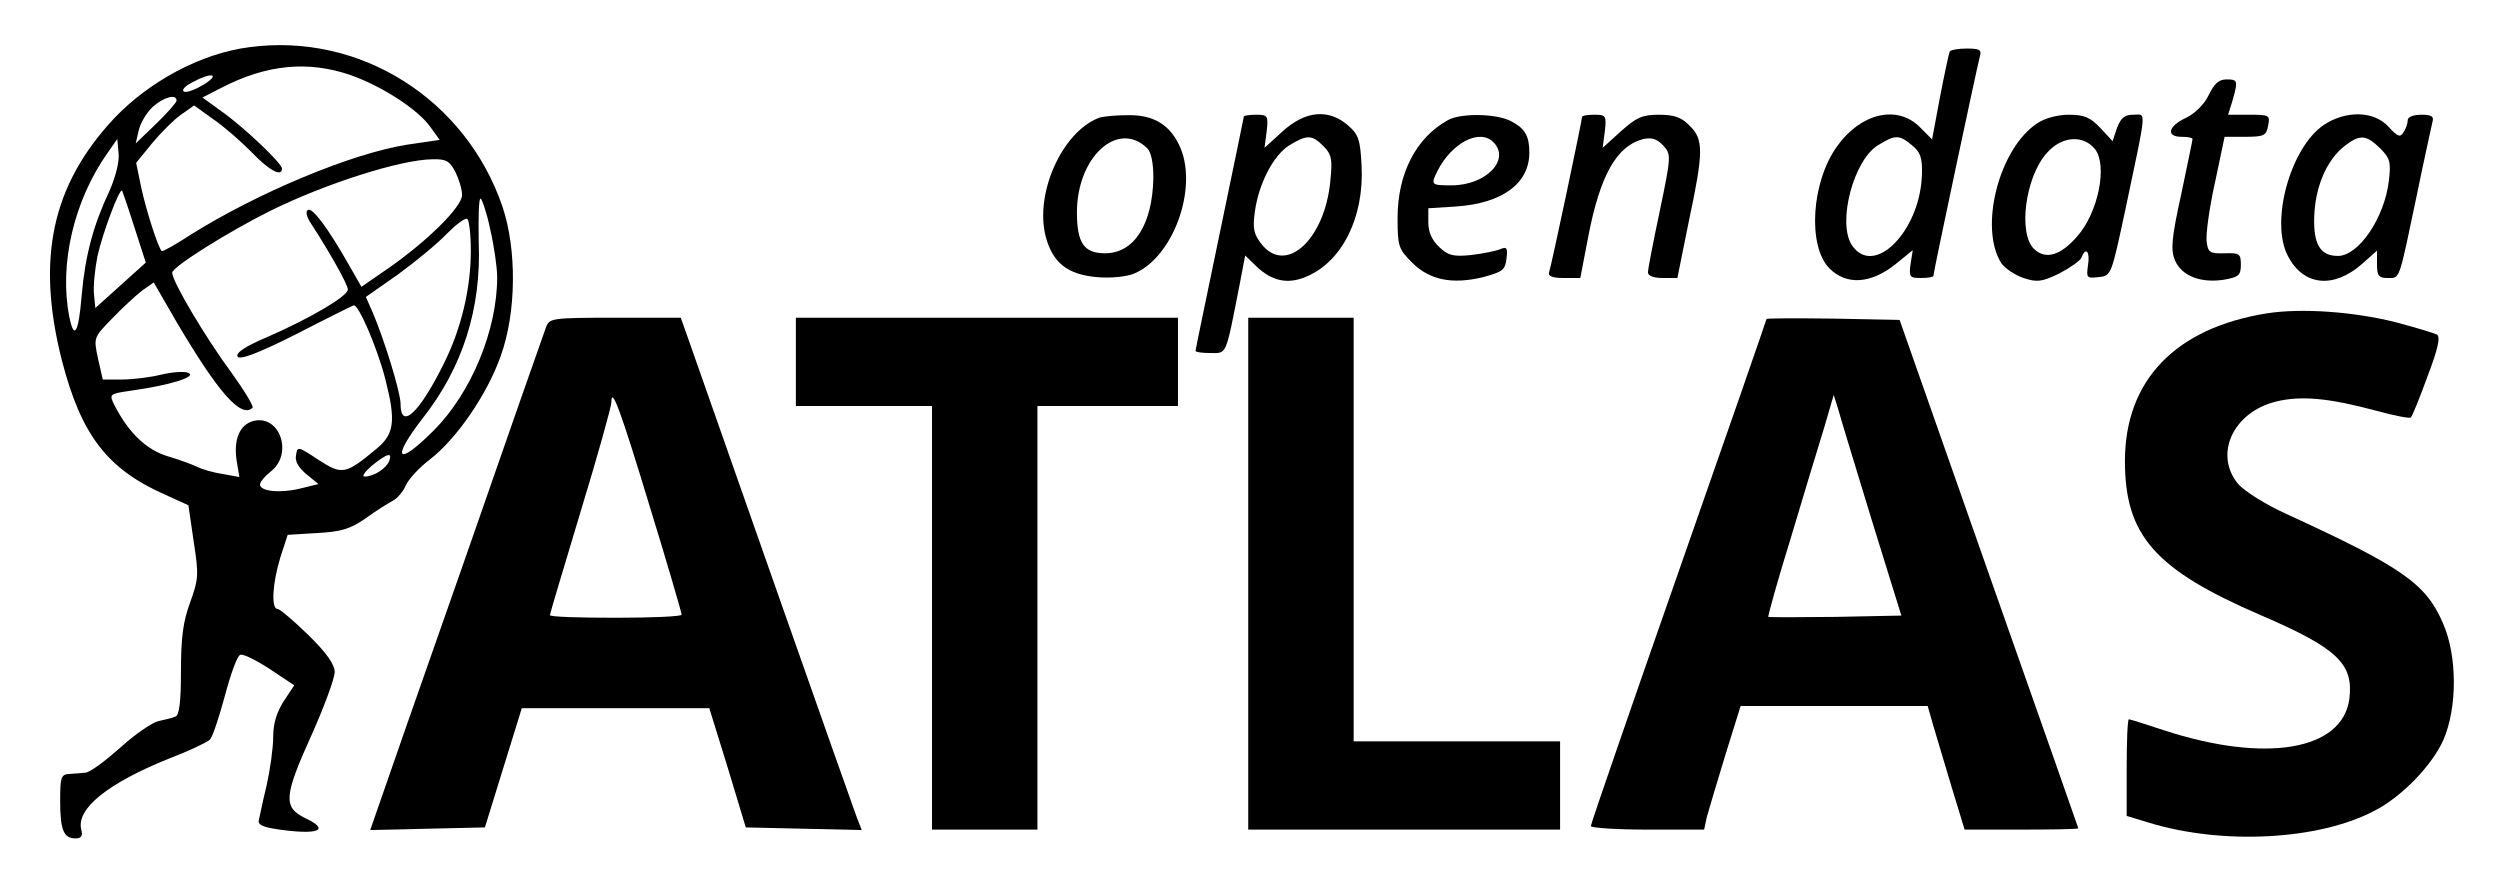
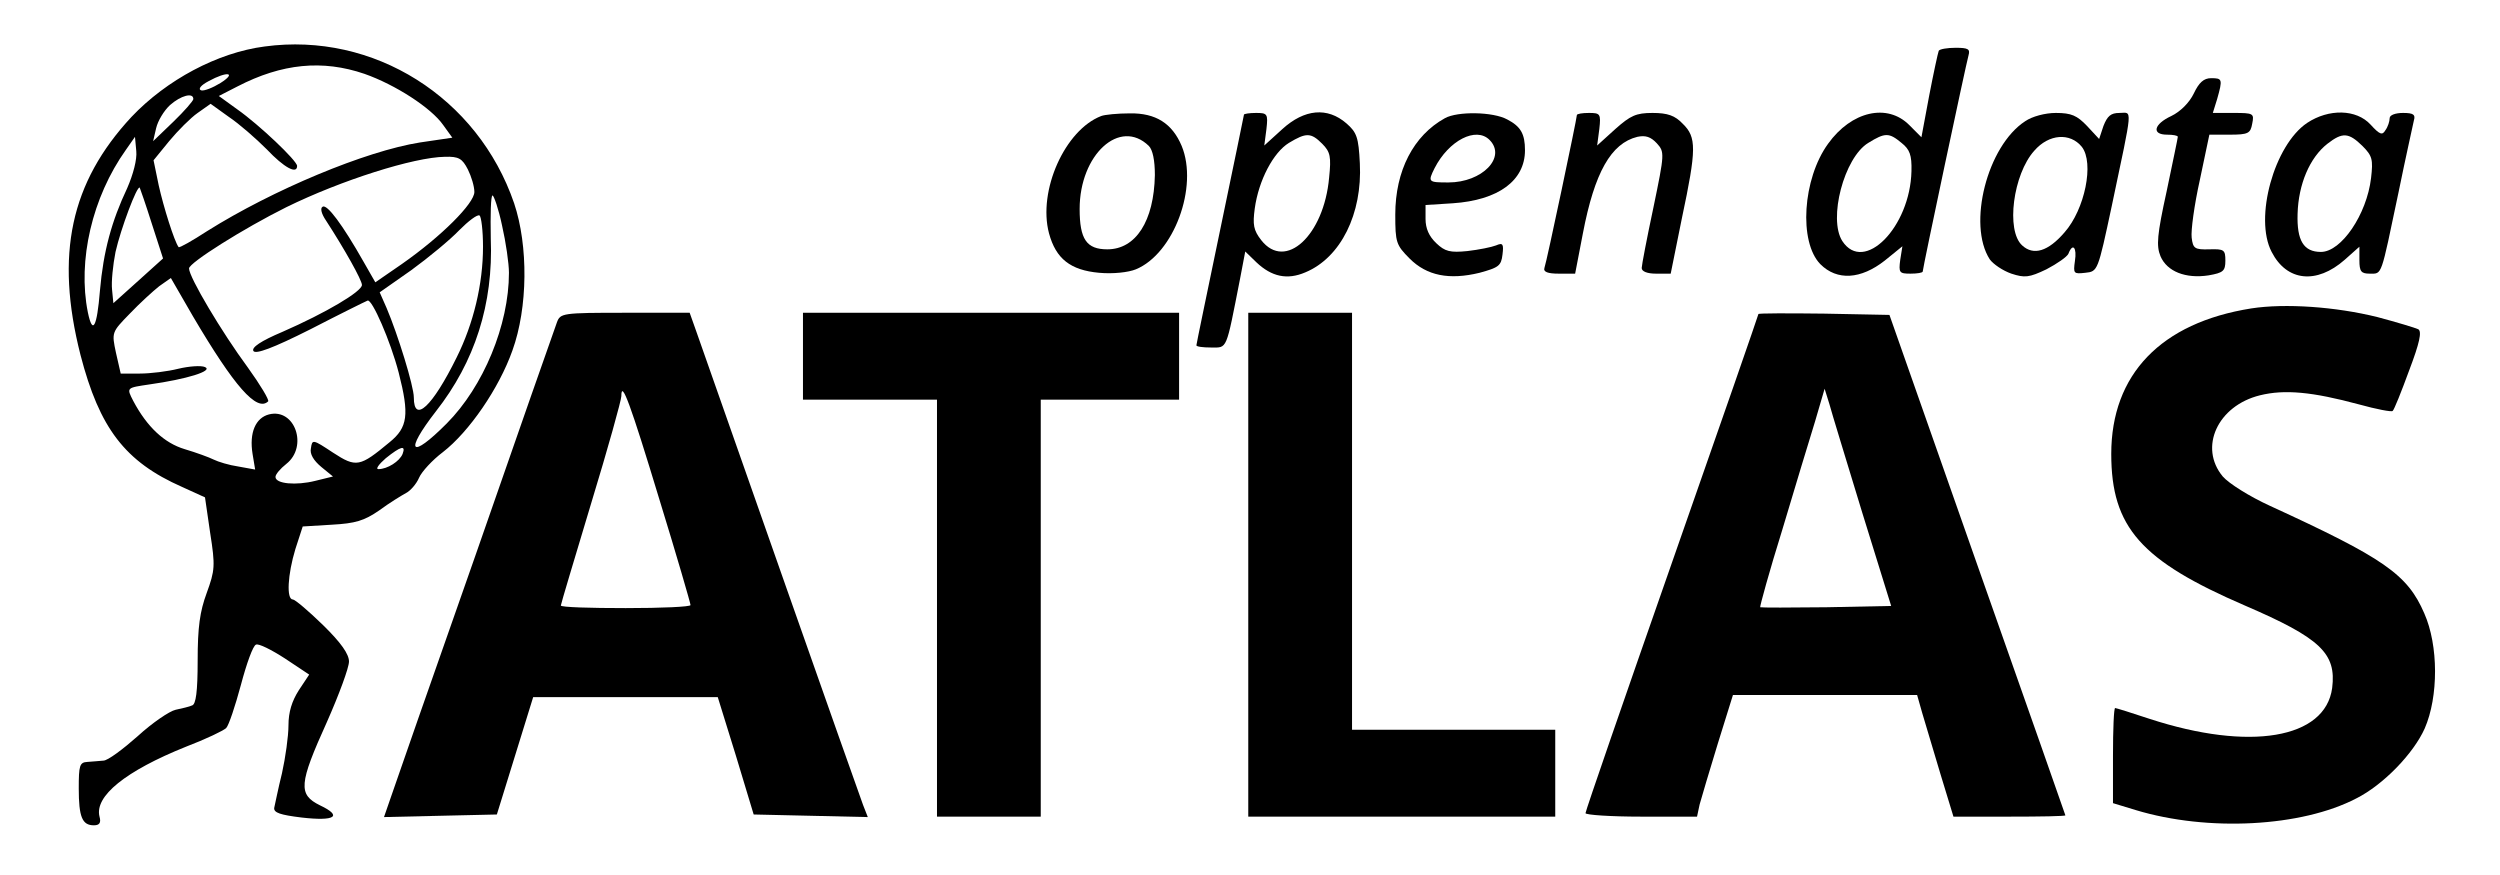
- <svg xmlns="http://www.w3.org/2000/svg" width="180pt" height="64pt" viewBox="0 0 267 95" version="1.1">
+ <svg xmlns="http://www.w3.org/2000/svg" width="120pt" height="42pt" viewBox="0 0 267 95" version="1.1">
  <g id="surface1">
    <path style=" stroke:none;fill-rule:nonzero;fill:rgb(0%,0%,0%);fill-opacity:1;" d="M 26.523 5.047 C 21.402 5.707 15.867 8.68 12.066 12.688 C 5.445 19.809 3.754 27.637 6.523 38.531 C 8.59 46.5 11.359 50.133 17.555 52.867 L 20.043 54 L 20.605 57.867 C 21.168 61.449 21.121 61.922 20.23 64.375 C 19.48 66.402 19.246 68.102 19.246 71.73 C 19.246 75.078 19.059 76.492 18.637 76.59 C 18.355 76.73 17.508 76.918 16.852 77.062 C 16.195 77.203 14.316 78.477 12.723 79.938 C 11.125 81.352 9.484 82.582 9.012 82.582 C 8.59 82.629 7.793 82.676 7.273 82.723 C 6.43 82.77 6.336 83.098 6.336 85.598 C 6.336 88.711 6.711 89.605 7.98 89.605 C 8.59 89.605 8.777 89.324 8.59 88.664 C 8.027 86.445 11.406 83.711 17.98 81.07 C 20.09 80.266 22.062 79.324 22.344 79.043 C 22.625 78.758 23.328 76.637 23.938 74.375 C 24.551 72.062 25.254 70.082 25.582 69.988 C 25.863 69.844 27.273 70.551 28.73 71.496 L 31.355 73.242 L 30.23 74.938 C 29.48 76.117 29.105 77.297 29.105 78.758 C 29.105 79.938 28.777 82.25 28.402 83.945 C 27.977 85.645 27.648 87.344 27.555 87.723 C 27.508 88.238 28.215 88.477 30.512 88.758 C 34.172 89.184 35.02 88.617 32.531 87.438 C 30.137 86.258 30.23 85.125 33.281 78.383 C 34.598 75.41 35.676 72.488 35.676 71.824 C 35.676 71.023 34.832 69.797 32.859 67.867 C 31.309 66.355 29.809 65.082 29.574 65.082 C 28.871 65.082 29.012 62.395 29.855 59.613 L 30.652 57.16 L 33.797 56.969 C 36.379 56.828 37.316 56.543 38.961 55.414 C 40.039 54.613 41.355 53.812 41.871 53.527 C 42.34 53.293 43 52.539 43.281 51.875 C 43.562 51.215 44.734 49.945 45.863 49.094 C 48.723 46.879 51.965 42.16 53.418 38.059 C 55.105 33.391 55.152 26.691 53.605 22.07 C 49.664 10.562 38.348 3.445 26.523 5.047 Z M 37.363 8.02 C 40.699 9.195 44.594 11.695 45.91 13.582 L 46.895 14.949 L 43.375 15.469 C 37.457 16.41 27.414 20.609 20.277 25.09 C 18.684 26.125 17.273 26.93 17.18 26.832 C 16.711 26.219 15.535 22.449 15.02 20.137 L 14.457 17.402 L 16.148 15.328 C 17.086 14.195 18.496 12.781 19.246 12.262 L 20.652 11.27 L 22.625 12.688 C 23.75 13.441 25.582 15.043 26.758 16.223 C 28.637 18.207 30.043 18.961 30.043 18.016 C 30.043 17.449 25.91 13.535 23.562 11.883 L 21.543 10.422 L 23.562 9.387 C 28.402 6.883 32.812 6.461 37.363 8.02 Z M 21.73 9.008 C 20.887 9.527 19.949 9.902 19.621 9.809 C 19.246 9.668 19.621 9.242 20.418 8.82 C 22.484 7.688 23.516 7.875 21.73 9.008 Z M 18.777 10.754 C 18.777 10.941 17.793 12.074 16.617 13.207 L 14.41 15.328 L 14.738 13.914 C 14.926 13.113 15.582 12.023 16.242 11.41 C 17.414 10.375 18.777 10 18.777 10.754 Z M 11.598 20.422 C 9.906 24.004 9.012 27.258 8.637 31.551 C 8.309 35.559 7.84 36.406 7.324 33.91 C 6.195 28.297 7.793 21.41 11.453 16.27 L 12.441 14.855 L 12.582 16.41 C 12.676 17.309 12.254 18.914 11.598 20.422 Z M 48.582 18.395 C 48.957 19.148 49.289 20.23 49.289 20.844 C 49.289 22.07 45.723 25.656 41.402 28.676 L 38.535 30.652 L 37.27 28.438 C 34.973 24.383 33.281 22.117 32.812 22.449 C 32.531 22.59 32.672 23.203 33.188 23.957 C 35.207 27.07 37.082 30.418 37.082 30.938 C 37.082 31.645 33.188 33.957 28.449 36.031 C 26.102 37.02 25.066 37.73 25.301 38.109 C 25.535 38.484 27.367 37.824 31.496 35.746 C 34.691 34.098 37.457 32.73 37.691 32.637 C 38.16 32.398 40.18 37.02 41.074 40.465 C 42.246 45.039 42.059 46.406 40.086 48.012 C 36.848 50.699 36.473 50.793 33.938 49.141 C 31.73 47.68 31.684 47.68 31.543 48.672 C 31.402 49.285 31.824 49.992 32.672 50.699 L 33.938 51.734 L 32.012 52.207 C 29.949 52.727 27.695 52.539 27.695 51.781 C 27.695 51.5 28.215 50.887 28.871 50.367 C 31.262 48.484 29.809 44.285 26.992 44.992 C 25.535 45.367 24.832 46.973 25.207 49.285 L 25.488 50.98 L 23.656 50.648 C 22.672 50.508 21.449 50.133 20.98 49.895 C 20.512 49.66 19.105 49.141 17.84 48.766 C 15.629 48.105 13.754 46.359 12.254 43.531 C 11.504 42.066 11.504 42.113 14.035 41.734 C 18.027 41.172 20.98 40.273 20.043 39.852 C 19.621 39.664 18.309 39.758 17.133 40.039 C 16.008 40.324 14.129 40.559 12.957 40.559 L 10.891 40.559 L 10.375 38.297 C 9.906 36.078 9.906 36.078 11.879 34.051 C 12.957 32.918 14.41 31.598 15.066 31.078 L 16.336 30.184 L 18.73 34.332 C 23.234 41.973 25.676 44.754 26.898 43.578 C 27.039 43.438 26.051 41.785 24.691 39.898 C 21.871 36.078 18.309 30.09 18.309 29.145 C 18.309 28.535 24.223 24.809 28.871 22.496 C 34.832 19.57 42.715 17.07 46.098 17.023 C 47.598 16.977 47.973 17.215 48.582 18.395 Z M 14.27 24.289 L 15.488 28.062 L 12.77 30.512 L 10.094 32.918 L 9.953 31.457 C 9.859 30.605 10.047 28.77 10.328 27.352 C 10.891 24.855 12.676 20.09 12.957 20.375 C 13.004 20.469 13.613 22.211 14.27 24.289 Z M 52.293 24.477 C 52.715 26.316 53.043 28.629 53.043 29.617 C 53.043 35.277 50.273 41.973 46.285 45.98 C 42.34 49.945 41.637 49.141 45.113 44.66 C 49.336 39.285 51.355 33.016 51.07 25.891 C 51.023 23.297 51.07 21.223 51.262 21.223 C 51.402 21.223 51.918 22.684 52.293 24.477 Z M 50.227 26.785 C 50.227 30.844 49.195 35.133 47.363 38.812 C 44.734 44.145 42.715 46.027 42.715 43.152 C 42.715 41.926 40.98 36.312 39.758 33.438 L 39.008 31.738 L 42.434 29.336 C 44.312 27.969 46.66 26.031 47.645 24.996 C 48.629 24.004 49.617 23.25 49.852 23.395 C 50.039 23.535 50.227 25.043 50.227 26.785 Z M 41.496 49.285 C 41.168 50.086 39.852 50.934 38.867 50.934 C 38.535 50.934 38.914 50.414 39.664 49.754 C 41.309 48.434 41.871 48.293 41.496 49.285 Z M 41.496 49.285 " />
    <path style=" stroke:none;fill-rule:nonzero;fill:rgb(0%,0%,0%);fill-opacity:1;" d="M 208.277 5.516 C 208.184 5.754 207.715 7.926 207.242 10.375 L 206.398 14.902 L 205.082 13.582 C 202.691 11.176 198.793 12.074 196.262 15.609 C 193.492 19.43 193.07 26.27 195.418 28.676 C 197.246 30.512 199.828 30.324 202.41 28.297 L 204.332 26.738 L 204.098 28.203 C 203.91 29.617 204.004 29.711 205.223 29.711 C 205.93 29.711 206.539 29.617 206.539 29.477 C 206.539 29.098 211.234 6.98 211.516 5.988 C 211.703 5.328 211.469 5.188 210.109 5.188 C 209.215 5.188 208.371 5.328 208.277 5.516 Z M 204.238 15.516 C 205.129 16.223 205.363 16.836 205.316 18.582 C 205.176 24.664 200.156 29.758 197.809 26.172 C 196.262 23.77 197.996 17.117 200.625 15.516 C 202.457 14.383 202.879 14.383 204.238 15.516 Z M 204.238 15.516 " />
    <path style=" stroke:none;fill-rule:nonzero;fill:rgb(0%,0%,0%);fill-opacity:1;" d="M 235.973 10.141 C 235.504 11.129 234.516 12.121 233.531 12.594 C 231.605 13.488 231.371 14.621 233.062 14.621 C 233.719 14.621 234.234 14.715 234.234 14.855 C 234.234 14.996 233.672 17.641 233.016 20.797 C 231.98 25.512 231.887 26.691 232.355 27.824 C 233.062 29.477 235.082 30.277 237.566 29.898 C 239.164 29.617 239.398 29.43 239.398 28.297 C 239.398 27.117 239.258 27.023 237.66 27.07 C 236.066 27.117 235.879 26.977 235.738 25.797 C 235.645 25.043 236.02 22.258 236.629 19.523 L 237.66 14.621 L 239.867 14.621 C 241.887 14.621 242.121 14.48 242.309 13.441 C 242.543 12.309 242.449 12.262 240.289 12.262 L 238.035 12.262 L 238.504 10.754 C 239.117 8.586 239.07 8.488 237.848 8.488 C 237.051 8.488 236.535 8.961 235.973 10.141 Z M 235.973 10.141 " />
    <path style=" stroke:none;fill-rule:nonzero;fill:rgb(0%,0%,0%);fill-opacity:1;" d="M 117.352 12.594 C 113.41 14.102 110.453 20.703 111.676 25.324 C 112.426 28.109 114.02 29.336 117.117 29.617 C 118.621 29.758 120.309 29.57 121.105 29.242 C 125.238 27.543 127.914 20.277 126.082 15.844 C 125.051 13.395 123.266 12.262 120.449 12.309 C 119.137 12.309 117.727 12.449 117.352 12.594 Z M 122.516 15.844 C 122.938 16.27 123.172 17.402 123.172 19.008 C 123.078 24.004 121.105 27.07 118.012 27.07 C 115.754 27.07 115.004 25.984 115.004 22.684 C 115.004 16.789 119.371 12.781 122.516 15.844 Z M 122.516 15.844 " />
    <path style=" stroke:none;fill-rule:nonzero;fill:rgb(0%,0%,0%);fill-opacity:1;" d="M 132.844 12.449 C 132.844 12.547 131.668 18.16 130.262 24.949 C 128.855 31.738 127.68 37.352 127.68 37.492 C 127.68 37.637 128.387 37.73 129.277 37.73 C 131.059 37.73 130.871 38.156 132.418 30.277 L 132.984 27.305 L 134.203 28.488 C 135.848 30.043 137.535 30.418 139.508 29.57 C 143.359 27.969 145.707 23.203 145.426 17.734 C 145.285 14.902 145.098 14.383 143.969 13.395 C 141.902 11.602 139.414 11.836 137.02 14.008 L 135.051 15.797 L 135.285 14.008 C 135.473 12.355 135.379 12.262 134.156 12.262 C 133.453 12.262 132.844 12.355 132.844 12.449 Z M 141.34 15.609 C 142.23 16.504 142.324 17.023 142.09 19.289 C 141.527 25.562 137.348 29.43 134.723 26.078 C 133.875 24.996 133.781 24.383 134.016 22.637 C 134.438 19.57 136.035 16.551 137.723 15.516 C 139.602 14.383 140.117 14.383 141.34 15.609 Z M 141.34 15.609 " />
    <path style=" stroke:none;fill-rule:nonzero;fill:rgb(0%,0%,0%);fill-opacity:1;" d="M 154.668 12.828 C 151.246 14.715 149.273 18.535 149.273 23.297 C 149.273 26.316 149.367 26.598 150.82 28.062 C 152.699 29.945 155.137 30.418 158.426 29.617 C 160.492 29.051 160.773 28.863 160.914 27.637 C 161.055 26.504 160.961 26.316 160.211 26.645 C 159.742 26.832 158.332 27.117 157.109 27.258 C 155.23 27.449 154.668 27.305 153.73 26.41 C 152.934 25.656 152.559 24.809 152.559 23.77 L 152.559 22.258 L 155.516 22.07 C 160.445 21.738 163.355 19.621 163.355 16.316 C 163.355 14.527 162.887 13.727 161.43 12.969 C 159.883 12.121 156.031 12.074 154.668 12.828 Z M 159.504 15.188 C 161.383 17.07 158.707 19.809 155.043 19.809 C 152.84 19.809 152.793 19.762 153.543 18.254 C 155.09 15.234 158.051 13.727 159.504 15.188 Z M 159.504 15.188 " />
    <path style=" stroke:none;fill-rule:nonzero;fill:rgb(0%,0%,0%);fill-opacity:1;" d="M 168.988 12.496 C 168.988 12.875 165.699 28.488 165.465 29.098 C 165.324 29.523 165.844 29.711 167.016 29.711 L 168.801 29.711 L 169.645 25.324 C 170.91 18.723 172.695 15.562 175.559 14.855 C 176.453 14.668 177.016 14.855 177.672 15.562 C 178.52 16.504 178.52 16.648 177.297 22.543 C 176.594 25.844 176.027 28.816 176.027 29.098 C 176.027 29.477 176.641 29.711 177.578 29.711 L 179.176 29.711 L 180.395 23.676 C 181.988 16.176 181.988 14.902 180.488 13.441 C 179.645 12.547 178.848 12.262 177.203 12.262 C 175.418 12.262 174.809 12.547 173.164 14.008 L 171.191 15.797 L 171.426 14.008 C 171.613 12.355 171.52 12.262 170.301 12.262 C 169.598 12.262 168.988 12.355 168.988 12.496 Z M 168.988 12.496 " />
    <path style=" stroke:none;fill-rule:nonzero;fill:rgb(0%,0%,0%);fill-opacity:1;" d="M 217.664 13.16 C 213.535 15.844 211.375 24.383 213.816 28.156 C 214.191 28.676 215.223 29.383 216.164 29.711 C 217.617 30.184 218.09 30.137 219.965 29.242 C 221.137 28.629 222.219 27.875 222.359 27.543 C 222.828 26.316 223.297 26.879 223.062 28.344 C 222.875 29.711 222.922 29.758 224.188 29.617 C 225.551 29.477 225.551 29.43 227.055 22.402 C 229.402 11.27 229.309 12.262 227.898 12.262 C 226.961 12.262 226.586 12.594 226.16 13.676 L 225.691 15.09 L 224.379 13.676 C 223.297 12.547 222.688 12.262 220.996 12.262 C 219.824 12.262 218.418 12.641 217.664 13.16 Z M 223.812 15.941 C 225.176 17.688 224.141 22.734 221.934 25.23 C 220.152 27.305 218.559 27.777 217.336 26.645 C 215.551 25.043 216.352 18.914 218.652 16.363 C 220.246 14.527 222.547 14.383 223.812 15.941 Z M 223.812 15.941 " />
    <path style=" stroke:none;fill-rule:nonzero;fill:rgb(0%,0%,0%);fill-opacity:1;" d="M 248.27 13.348 C 244.703 15.75 242.496 23.676 244.422 27.352 C 246.066 30.559 249.305 30.891 252.355 28.203 L 253.949 26.785 L 253.949 28.25 C 253.949 29.477 254.137 29.711 255.074 29.711 C 256.438 29.711 256.25 30.137 258.176 20.984 C 258.973 17.07 259.773 13.535 259.867 13.066 C 260.055 12.449 259.82 12.262 258.691 12.262 C 257.848 12.262 257.234 12.496 257.234 12.828 C 257.234 13.16 257.047 13.773 256.766 14.148 C 256.438 14.715 256.156 14.621 255.168 13.535 C 253.621 11.836 250.617 11.789 248.27 13.348 Z M 254.277 15.844 C 255.355 16.93 255.449 17.309 255.215 19.336 C 254.746 23.297 251.98 27.352 249.773 27.352 C 247.895 27.352 247.145 26.125 247.238 23.203 C 247.332 19.996 248.551 17.117 250.477 15.609 C 252.121 14.336 252.777 14.383 254.277 15.844 Z M 254.277 15.844 " />
    <path style=" stroke:none;fill-rule:nonzero;fill:rgb(0%,0%,0%);fill-opacity:1;" d="M 242.215 33.484 C 232.402 35.039 227.008 40.652 227.008 49.285 C 227.008 57.254 230.246 60.883 241.512 65.742 C 249.727 69.281 251.465 70.93 250.992 74.703 C 250.242 80.219 242.027 81.586 231.184 78.051 C 229.215 77.391 227.523 76.871 227.43 76.871 C 227.289 76.871 227.195 79.184 227.195 82.059 L 227.195 87.199 L 229.684 87.957 C 237.473 90.312 247.66 89.793 253.621 86.68 C 256.531 85.219 259.82 81.824 261.039 79.09 C 262.543 75.645 262.543 70.082 260.992 66.59 C 259.16 62.348 256.625 60.602 244.188 54.895 C 242.027 53.906 239.773 52.492 239.117 51.734 C 236.488 48.578 238.551 44.051 243.156 42.918 C 245.832 42.258 248.832 42.539 253.902 43.906 C 255.781 44.426 257.469 44.754 257.562 44.613 C 257.707 44.52 258.504 42.539 259.348 40.227 C 260.477 37.258 260.758 35.984 260.336 35.746 C 260.055 35.605 258.035 34.992 255.922 34.43 C 251.371 33.297 245.879 32.918 242.215 33.484 Z M 242.215 33.484 " />
    <path style=" stroke:none;fill-rule:nonzero;fill:rgb(0%,0%,0%);fill-opacity:1;" d="M 58.254 34.992 C 58.02 35.605 54.027 47.02 49.383 60.367 C 44.688 73.715 40.555 85.551 40.18 86.68 L 39.477 88.711 L 45.582 88.57 L 51.73 88.43 L 55.672 75.691 L 75.715 75.691 L 77.688 82.059 L 79.613 88.43 L 92.004 88.711 L 91.488 87.391 C 91.066 86.305 75.668 42.539 73.367 35.938 L 72.664 33.957 L 65.668 33.957 C 58.816 33.957 58.629 34.004 58.254 34.992 Z M 69.379 54.234 C 71.254 60.32 72.758 65.508 72.758 65.695 C 72.758 65.883 69.613 66.023 65.719 66.023 C 61.871 66.023 58.676 65.93 58.676 65.742 C 58.676 65.602 60.18 60.602 61.965 54.66 C 63.793 48.672 65.246 43.438 65.246 43.012 C 65.246 41.172 66.234 43.859 69.379 54.234 Z M 69.379 54.234 " />
    <path style=" stroke:none;fill-rule:nonzero;fill:rgb(0%,0%,0%);fill-opacity:1;" d="M 84.965 38.672 L 84.965 43.391 L 99.516 43.391 L 99.516 88.664 L 110.781 88.664 L 110.781 43.391 L 125.801 43.391 L 125.801 33.957 L 84.965 33.957 Z M 84.965 38.672 " />
    <path style=" stroke:none;fill-rule:nonzero;fill:rgb(0%,0%,0%);fill-opacity:1;" d="M 133.312 61.309 L 133.312 88.664 L 166.641 88.664 L 166.641 79.23 L 144.578 79.23 L 144.578 33.957 L 133.312 33.957 Z M 133.312 61.309 " />
    <path style=" stroke:none;fill-rule:nonzero;fill:rgb(0%,0%,0%);fill-opacity:1;" d="M 188.699 34.098 C 188.699 34.191 184.477 46.359 179.316 61.074 C 174.148 75.836 169.926 88.051 169.926 88.285 C 169.926 88.477 172.648 88.664 175.98 88.664 L 182.035 88.664 L 182.316 87.344 C 182.504 86.633 183.398 83.664 184.289 80.738 L 185.934 75.457 L 205.93 75.457 L 206.492 77.438 C 206.82 78.57 207.715 81.539 208.465 84.043 L 209.875 88.664 L 215.93 88.664 C 219.309 88.664 222.027 88.617 222.027 88.523 C 222.027 88.477 217.711 76.211 212.457 61.309 L 202.926 34.191 L 195.84 34.051 C 191.895 34.004 188.699 34.004 188.699 34.098 Z M 199.969 55.648 L 203.113 65.789 L 196.074 65.93 C 192.223 65.977 188.984 65.977 188.891 65.93 C 188.844 65.836 189.875 62.062 191.285 57.539 C 192.645 53.012 194.242 47.68 194.852 45.746 L 195.887 42.207 L 196.402 43.859 C 196.637 44.754 198.277 50.086 199.969 55.648 Z M 199.969 55.648 " />
  </g>
</svg>
